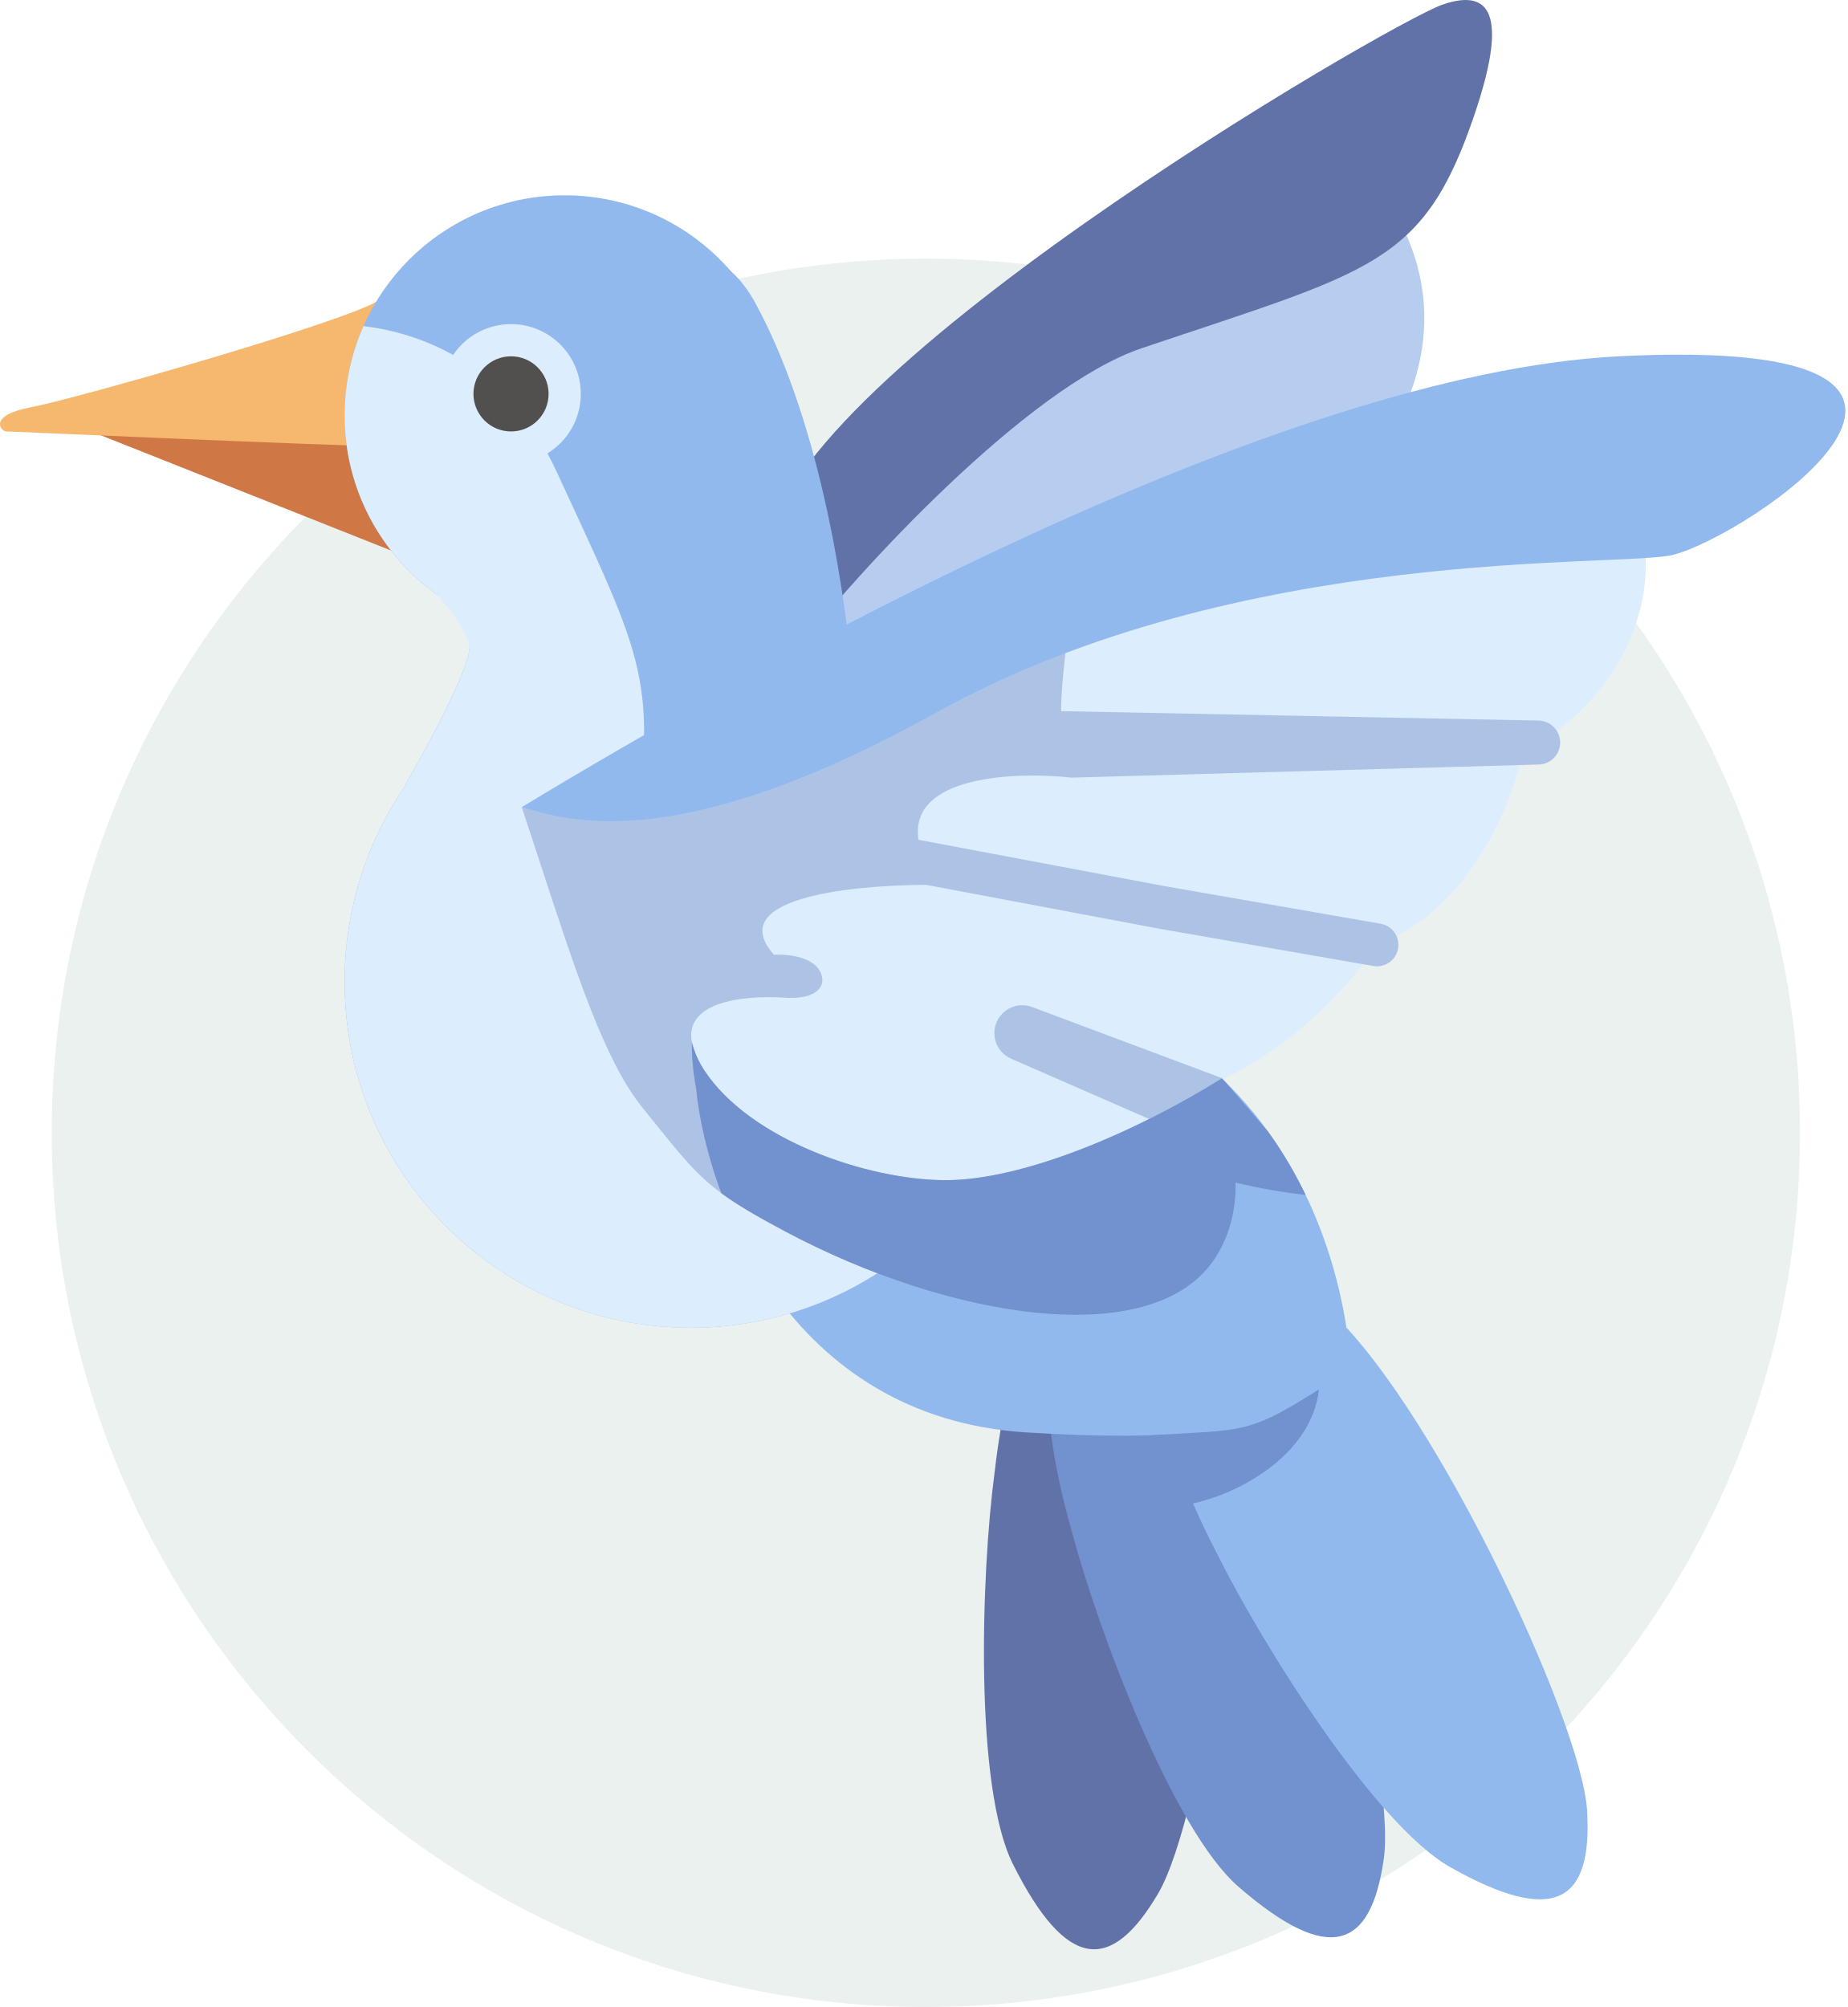
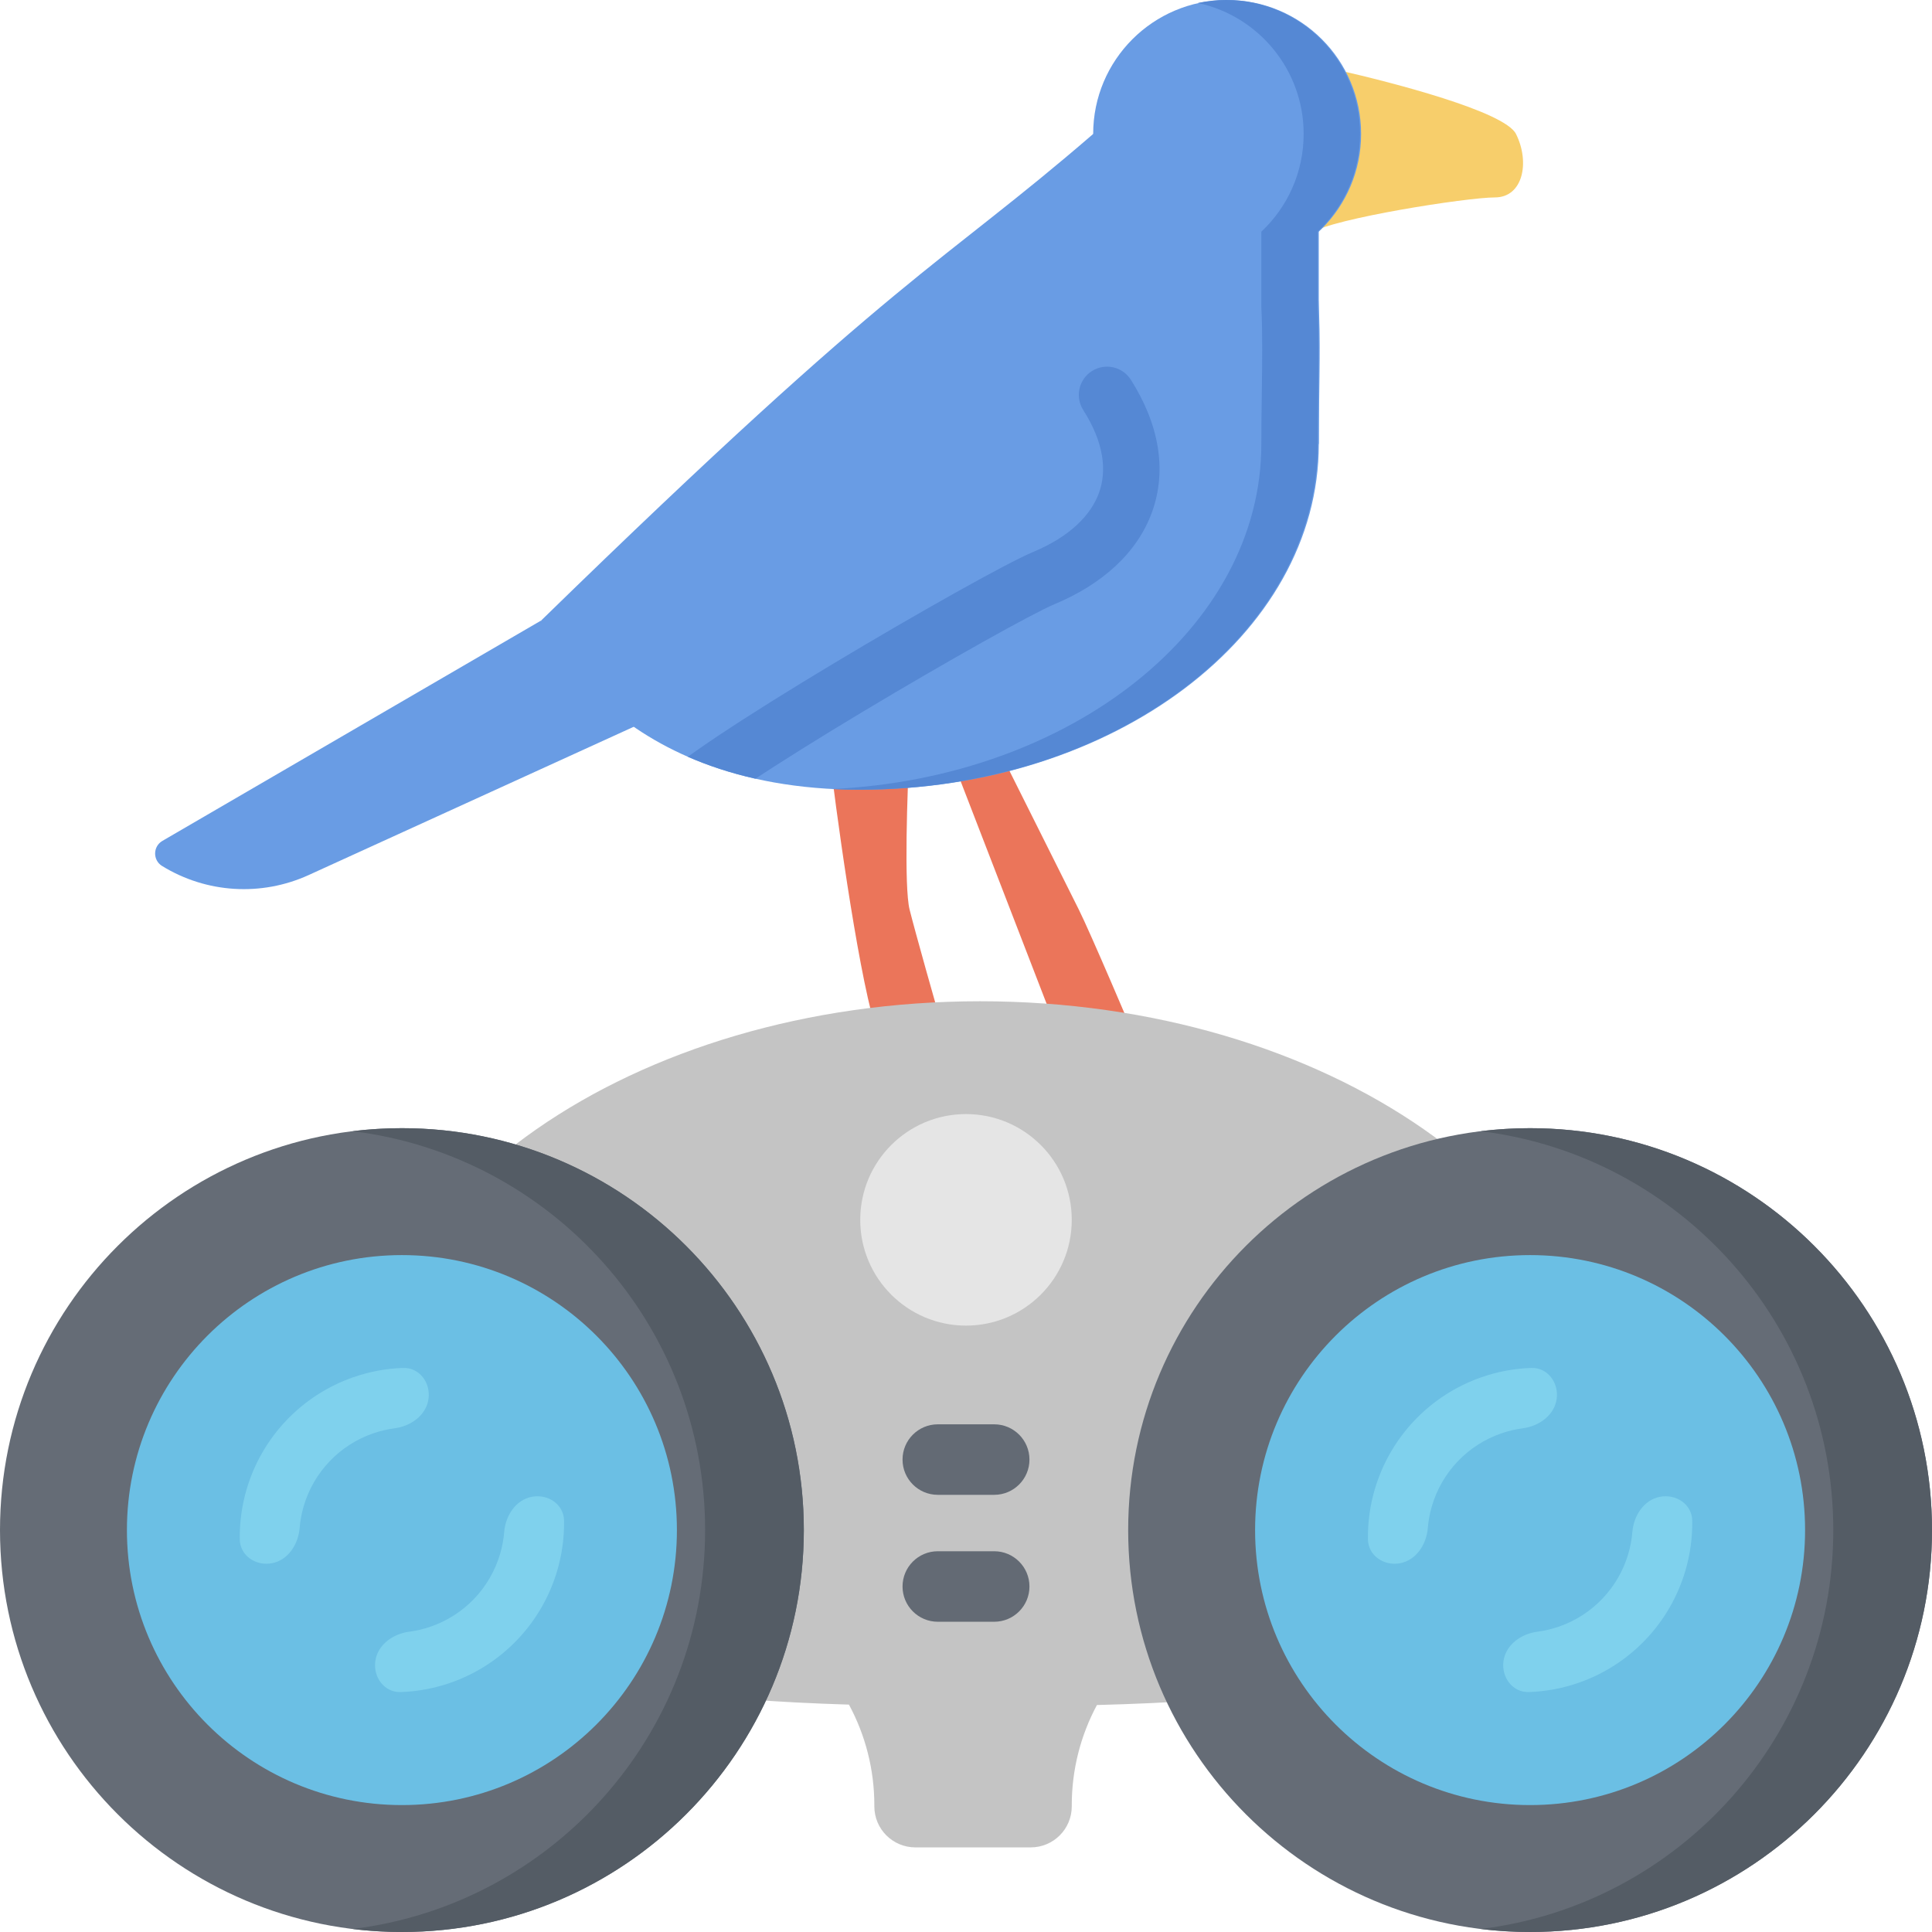
- <svg xmlns="http://www.w3.org/2000/svg" width="174" height="189" viewBox="0 0 174 189" fill="none">
-   <circle cx="87.193" cy="106.678" r="82.322" fill="#39765A" fill-opacity="0.1" />
-   <path d="M72.387 65.141L75.925 50.231C89.74 34.31 119.694 5.299 128.994 16.62C138.294 27.942 132.869 39.196 128.994 43.408L72.387 65.141Z" fill="#B6CDF0" />
-   <path d="M107.514 32.793C96.663 36.451 80.474 54.189 75.167 61.097C74.325 63.455 72.59 64.988 72.388 52.251C72.135 36.331 130.764 2.215 135.818 0.446C140.872 -1.323 141.778 2.179 138.851 10.807C134.048 24.962 129.247 25.464 107.514 32.793Z" fill="#6172A9" />
-   <path d="M7.946 40.377L41.051 53.519L34.986 39.367L7.946 40.377Z" fill="#D07845" />
-   <path d="M0.616 40.631C1.374 40.631 26.476 41.81 39.281 42.147L40.039 31.028C39.618 29.427 38.169 26.631 35.743 28.248C32.711 30.27 6.933 37.598 2.89 38.356C-1.153 39.115 0.051 40.631 0.616 40.631Z" fill="#F6B86E" />
-   <path d="M95.392 175.55C91.738 168.265 92.4 148.155 93.654 138.745C96.857 110.442 111.287 112.535 114.95 124.746C118.614 136.958 113.425 170.929 109.048 178.341C104.671 185.752 100.467 185.665 95.392 175.55Z" fill="#6172A9" />
-   <path d="M116.631 177.677C110.471 172.341 103.402 153.503 100.967 144.327C93.116 116.946 107.252 113.369 115.301 123.255C123.351 133.141 131.531 166.52 130.317 175.041C129.103 183.562 125.184 185.087 116.631 177.677Z" fill="#7192CE" />
-   <path d="M136.575 175.831C129.476 171.827 118.801 154.771 114.589 146.263C101.448 120.992 114.589 114.675 124.444 122.761C134.3 130.848 148.957 161.932 149.463 170.524C149.968 179.116 146.431 181.391 136.575 175.831Z" fill="#91B9ED" />
-   <path d="M96.647 134.891C74.206 133.475 66.574 112.736 65.563 102.543C60.762 76.261 99.68 90.161 111.052 98.247C122.424 106.334 125.709 118.464 126.72 124.529C127.731 130.594 124.698 136.66 96.647 134.891Z" fill="#91B9ED" />
-   <path fill-rule="evenodd" clip-rule="evenodd" d="M43.719 57.561C37.028 54.124 32.45 47.154 32.45 39.115C32.45 27.671 41.728 18.393 53.173 18.393C59.413 18.393 65.008 21.151 68.808 25.515C69.662 26.274 70.437 27.26 71.114 28.502C76.761 38.855 79.325 53.529 80.269 63.6C90.606 69.067 97.65 79.929 97.65 92.436C97.65 110.441 83.055 125.036 65.05 125.036C47.046 125.036 32.45 110.441 32.45 92.436C32.45 85.571 34.573 79.201 38.197 73.947C38.198 73.881 38.219 73.811 38.262 73.737C40.283 70.199 43.063 65.145 44.074 61.859C44.119 61.714 44.146 61.563 44.158 61.406C44.255 60.081 44.076 58.805 43.719 57.561Z" fill="#91B9ED" />
-   <path d="M32.456 39.114C32.456 46.057 35.87 52.202 41.111 55.962C41.289 56.178 41.473 56.392 41.658 56.602C43.285 58.434 44.521 60.429 44.081 61.859C43.07 65.144 40.29 70.198 38.268 73.736C38.227 73.81 38.205 73.88 38.203 73.945C34.578 79.2 32.456 85.57 32.456 92.437C32.456 110.441 47.052 125.036 65.056 125.036C75.757 125.036 85.255 119.88 91.2 111.915L87.8 105.325C77.186 105.325 56.564 101.181 58.991 84.603C61.881 64.854 61.557 64.156 53.646 47.071L52.42 44.422C52.144 43.823 51.858 43.249 51.557 42.697C53.441 41.541 54.695 39.464 54.695 37.093C54.695 33.464 51.753 30.522 48.124 30.522C46.695 30.522 45.372 30.978 44.294 31.753C43.658 32.21 43.109 32.78 42.671 33.429C39.925 31.888 37.025 31.056 34.235 30.703C33.092 33.273 32.456 36.12 32.456 39.114Z" fill="#DCEDFD" />
-   <path d="M143.399 70.957C154.519 64.69 155.614 54.868 154.771 50.74L127.731 47.961L97.659 60.344L71.629 76.517C63.795 80.982 52.928 93.348 72.135 107.095C91.341 120.843 107.261 109.791 112.821 102.546C121.11 99.716 127.563 92.269 129.753 88.9C138.244 85.868 142.388 75.675 143.399 70.957Z" fill="#DCEDFD" />
-   <path d="M124.204 130.847C123.396 138.529 112.59 142.724 108.547 141.714C102.903 138.091 106.756 137.165 105.244 135.396C117.048 134.417 116.623 135.649 124.204 130.847Z" fill="#7192CE" />
-   <path fill-rule="evenodd" clip-rule="evenodd" d="M73.9 72.725C63.792 77.173 53.178 76.768 49.135 76.01C49.707 77.739 50.254 79.411 50.782 81.023L50.782 81.023C54.318 91.833 56.967 99.931 60.507 104.314C60.859 104.75 61.19 105.161 61.503 105.551C65.912 111.032 66.822 112.164 73.9 115.939C89.502 124.26 108.411 127.237 114.293 118.692C115.74 116.589 116.407 114.092 116.37 111.372L116.415 111.383C118.597 111.903 119.389 111.952 120.89 112.044C121.324 112.071 121.817 112.101 122.421 112.148L115.093 101.534C115.092 101.534 115.092 101.535 115.092 101.535L115.092 101.533L97.191 94.828C96.189 94.453 95.06 94.722 94.336 95.51C93.114 96.838 93.564 98.974 95.218 99.697L108.223 105.379C101.599 108.684 94.445 111.137 89.063 111.137C81.735 111.137 70.615 107.347 66.319 100.776C62.023 94.206 70.11 93.7 73.9 93.953C76.933 94.155 77.523 92.858 77.439 92.184C77.236 90.162 74.322 89.825 72.89 89.909C68.229 84.689 79.543 83.366 87.211 83.324L109.103 87.446L129.327 90.968C130.464 91.166 131.536 90.372 131.677 89.226C131.809 88.158 131.08 87.174 130.02 86.989L109.598 83.433L86.499 79.084C85.557 73.02 95.694 72.647 100.941 73.231L100.94 73.23L144.914 71.995C146.018 71.964 146.903 71.072 146.926 69.968C146.949 68.824 146.04 67.878 144.897 67.856L99.927 66.968C99.933 65.377 100.092 63.844 100.242 62.388C100.314 61.688 100.384 61.005 100.435 60.342C95.802 62.617 84.009 68.277 73.9 72.725Z" fill="#ADC3E5" />
-   <path d="M152.498 33.55C120.151 35.168 70.956 62.783 49.139 76.008C52.929 77.019 63.038 81.062 88.056 67.161C116.833 51.171 152.648 53.475 157.552 52.251C164.628 50.484 192.932 31.529 152.498 33.55Z" fill="#91B9ED" />
-   <circle cx="48.125" cy="37.092" r="3.538" fill="#524F4F" />
-   <path fill-rule="evenodd" clip-rule="evenodd" d="M122.952 112.526C120.811 112.288 118.622 111.909 116.411 111.382L116.366 111.371C116.403 114.091 115.736 116.588 114.289 118.691C108.407 127.236 89.498 124.259 73.896 115.938C71.183 114.491 69.376 113.432 67.931 112.368C66.568 108.721 65.829 105.258 65.559 102.543C65.263 100.922 65.133 99.454 65.153 98.127C65.391 99.048 65.769 99.94 66.315 100.775C70.611 107.345 81.731 111.136 89.059 111.136C96.377 111.136 106.972 106.6 115.054 101.554C115.159 101.654 115.262 101.754 115.365 101.854L119.403 106.546C120.837 108.529 122.003 110.552 122.952 112.526Z" fill="#7192CE" />
+ <svg xmlns="http://www.w3.org/2000/svg" width="137" height="137" viewBox="0 0 137 137" fill="none">
+   <path d="M62.5 74C61.3 71.6 59.667 60.333 59 55L64.5 53C64.333 56.167 64.1 62.9 64.5 64.5C64.9 66.1 66.333 71.167 67 73.5C66 74.667 63.7 76.4 62.5 74Z" fill="#EB755A" />
+   <path d="M75.5 74.5L67 52.5L69.5 50.5L76.5 64.5C77.3 66.1 80.167 72.833 81.5 76L75.5 74.5Z" fill="#EB755A" />
+   <path d="M107.501 9.5C106.701 7.9 98.667 5.833 95 5C93.667 9.167 91.8 17.3 93.001 16.5C94.501 15.5 104.001 14 106.001 14C108.001 14 108.501 11.5 107.501 9.5Z" fill="#F7CE6B" />
+   <path fill-rule="evenodd" clip-rule="evenodd" d="M77.784 120.905C98.402 120.365 114 117.149 114 102C114 84.879 94.077 71 69.5 71C44.923 71 25 84.879 25 102C25 116.899 40.088 120.256 60.2 120.876C61.376 123.054 62 125.501 62 128V128.091C62 129.698 63.302 131 64.909 131H73.091C74.698 131 76 129.698 76 128.091V128C76 125.512 76.618 123.076 77.784 120.905Z" fill="#C4C4C4" />
+   <circle cx="28.5" cy="108.5" r="28.5" fill="#656C76" />
+   <path fill-rule="evenodd" clip-rule="evenodd" d="M25 136.787C39.089 135.062 50 123.055 50 108.5C50 93.945 39.089 81.938 25 80.213C26.147 80.072 27.315 80 28.5 80C44.24 80 57 92.76 57 108.5C57 124.24 44.24 137 28.5 137C27.315 137 26.147 136.928 25 136.787Z" fill="#545C65" />
+   <circle cx="28.5" cy="108.5" r="19.5" fill="#6BBFE4" />
+   <path fill-rule="evenodd" clip-rule="evenodd" d="M28.575 97.001C29.74 96.96 30.548 98.047 30.385 99.202C30.221 100.356 29.141 101.129 27.985 101.281C27.463 101.35 26.947 101.472 26.446 101.646C25.277 102.052 24.222 102.732 23.369 103.627C22.515 104.523 21.887 105.61 21.538 106.797C21.388 107.306 21.291 107.827 21.248 108.352C21.151 109.513 20.431 110.63 19.286 110.849C18.141 111.067 17.016 110.313 17.001 109.147C16.986 107.953 17.149 106.759 17.488 105.605C18.027 103.774 18.996 102.097 20.313 100.715C21.63 99.333 23.257 98.285 25.06 97.659C26.196 97.264 27.381 97.043 28.575 97.001ZM28.425 119.986C27.26 120.027 26.452 118.94 26.615 117.786C26.779 116.631 27.859 115.858 29.015 115.706C29.537 115.637 30.053 115.515 30.554 115.341C31.723 114.935 32.778 114.256 33.632 113.36C34.485 112.464 35.113 111.377 35.462 110.19C35.612 109.682 35.709 109.161 35.752 108.636C35.849 107.474 36.569 106.357 37.714 106.139C38.859 105.92 39.984 106.674 39.999 107.84C40.014 109.034 39.851 110.229 39.512 111.382C38.972 113.214 38.004 114.89 36.687 116.272C35.37 117.654 33.743 118.702 31.94 119.328C30.804 119.723 29.619 119.944 28.425 119.986Z" fill="#7FD1ED" />
+   <circle cx="108.5" cy="108.5" r="28.5" fill="#656C76" />
+   <path fill-rule="evenodd" clip-rule="evenodd" d="M105 136.787C119.089 135.062 130 123.055 130 108.5C130 93.945 119.089 81.938 105 80.213C106.147 80.072 107.315 80 108.5 80C124.24 80 137 92.76 137 108.5C137 124.24 124.24 137 108.5 137C107.315 137 106.147 136.928 105 136.787Z" fill="#545C65" />
+   <circle cx="108.5" cy="108.5" r="19.5" fill="#6BBFE4" />
+   <path fill-rule="evenodd" clip-rule="evenodd" d="M108.575 97.001C109.74 96.96 110.548 98.047 110.385 99.202C110.222 100.356 109.141 101.129 107.985 101.281C107.463 101.35 106.947 101.472 106.446 101.646C105.277 102.052 104.222 102.732 103.369 103.627C102.515 104.523 101.887 105.61 101.538 106.797C101.388 107.306 101.291 107.827 101.248 108.352C101.152 109.513 100.431 110.63 99.286 110.849C98.141 111.067 97.016 110.313 97.001 109.147C96.986 107.953 97.149 106.759 97.488 105.605C98.028 103.774 98.996 102.097 100.313 100.715C101.63 99.333 103.257 98.285 105.06 97.659C106.196 97.264 107.381 97.043 108.575 97.001ZM108.425 119.986C107.26 120.027 106.452 118.94 106.615 117.786C106.778 116.631 107.859 115.858 109.015 115.706C109.537 115.637 110.053 115.515 110.554 115.341C111.723 114.935 112.778 114.256 113.631 113.36C114.485 112.464 115.113 111.377 115.462 110.19C115.612 109.682 115.709 109.161 115.752 108.636C115.848 107.474 116.569 106.357 117.714 106.139C118.859 105.92 119.984 106.674 119.999 107.84C120.014 109.034 119.851 110.229 119.512 111.382C118.972 113.214 118.004 114.89 116.687 116.272C115.37 117.654 113.743 118.702 111.94 119.328C110.804 119.723 109.619 119.944 108.425 119.986Z" fill="#7FD1ED" />
+   <circle cx="68.5" cy="86.5" r="7.5" fill="#E5E5E5" />
+   <rect x="64" y="101" width="9" height="5" rx="2.5" fill="#636A74" />
+   <rect x="64" y="110" width="9" height="5" rx="2.5" fill="#636A74" />
+   <path d="M93.518 31.5C93.518 45.031 78.967 56 61.018 56C43.069 56 38.375 44 38.375 44C64.018 19 66.518 19 77.518 9.5C95.467 9.5 93.518 17.969 93.518 31.5Z" fill="#699CE4" />
+   <path d="M96.518 9.5C96.518 14.747 92.265 19 87.018 19C81.771 19 77.518 14.747 77.518 9.5C77.518 4.253 81.771 0 87.018 0C92.265 0 96.518 4.253 96.518 9.5Z" fill="#699CE4" />
+   <path d="M93.518 31.5V13.5L84.518 22.5L93.518 31.5Z" fill="#699CE4" />
+   <path d="M11.494 61.408C10.826 60.998 10.838 60.023 11.516 59.628L38.375 44L45.018 51.5L21.885 62.052C18.53 63.582 14.634 63.341 11.494 61.408Z" fill="#699CE4" />
+   <mask id="mask0" mask-type="alpha" maskUnits="userSpaceOnUse" x="11" y="0" width="86" height="64">
+     <path d="M93.518 31.5C93.518 45.031 78.967 56 61.018 56C43.069 56 38.375 44 38.375 44C64.018 19 66.518 19 77.518 9.5C95.467 9.5 93.518 17.969 93.518 31.5Z" fill="#699CE4" />
+     <path d="M96.518 9.5C96.518 14.747 92.265 19 87.018 19C81.771 19 77.518 14.747 77.518 9.5C77.518 4.253 81.771 0 87.018 0C92.265 0 96.518 4.253 96.518 9.5Z" fill="#699CE4" />
+     <path d="M93.518 31.5V13.5L84.518 22.5L93.518 31.5Z" fill="#699CE4" />
+     <path d="M11.494 61.408C10.826 60.998 10.838 60.023 11.516 59.628L38.375 44L45.018 51.5L21.885 62.052C18.53 63.582 14.634 63.341 11.494 61.408Z" fill="#699CE4" />
+   </mask>
+   <g mask="url(#mask0)">
+     <path fill-rule="evenodd" clip-rule="evenodd" d="M77.427 26.313C78.359 25.72 79.595 25.994 80.188 26.926C82.181 30.059 82.768 33.331 81.694 36.304C80.635 39.239 78.111 41.454 74.77 42.846C73.27 43.471 67.159 46.882 61.157 50.485C58.19 52.266 55.314 54.055 53.127 55.514C52.031 56.247 51.134 56.879 50.494 57.375C50.172 57.625 49.943 57.82 49.794 57.96C49.752 58 49.722 58.03 49.703 58.05C49.166 58.923 48.04 59.256 47.106 58.789C46.118 58.295 45.718 57.093 46.212 56.106C46.445 55.639 46.821 55.266 47.047 55.052C47.328 54.787 47.669 54.504 48.042 54.215C48.792 53.634 49.778 52.941 50.906 52.188C53.169 50.677 56.106 48.851 59.098 47.055C65.013 43.505 71.403 39.916 73.231 39.154C75.89 38.046 77.366 36.511 77.932 34.946C78.483 33.419 78.32 31.441 76.813 29.074C76.22 28.142 76.495 26.906 77.427 26.313Z" fill="#5588D4" />
+   </g>
+   <path fill-rule="evenodd" clip-rule="evenodd" d="M92.443 9.5C92.443 12.232 91.289 14.695 89.443 16.428V21.788C89.534 23.64 89.506 25.674 89.475 27.873C89.46 29.037 89.443 30.247 89.443 31.5C89.443 44.51 75.991 55.152 59 55.952C59.63 55.983 60.277 56 60.943 56C78.892 56 93.443 45.031 93.443 31.5C93.443 30.247 93.46 29.037 93.476 27.873V27.873C93.506 25.674 93.534 23.64 93.443 21.788V16.428C95.289 14.695 96.443 12.232 96.443 9.5C96.443 4.253 92.189 0 86.943 0C86.257 0 85.588 0.073 84.943 0.211C89.229 1.129 92.443 4.939 92.443 9.5Z" fill="#5588D4" />
</svg>
